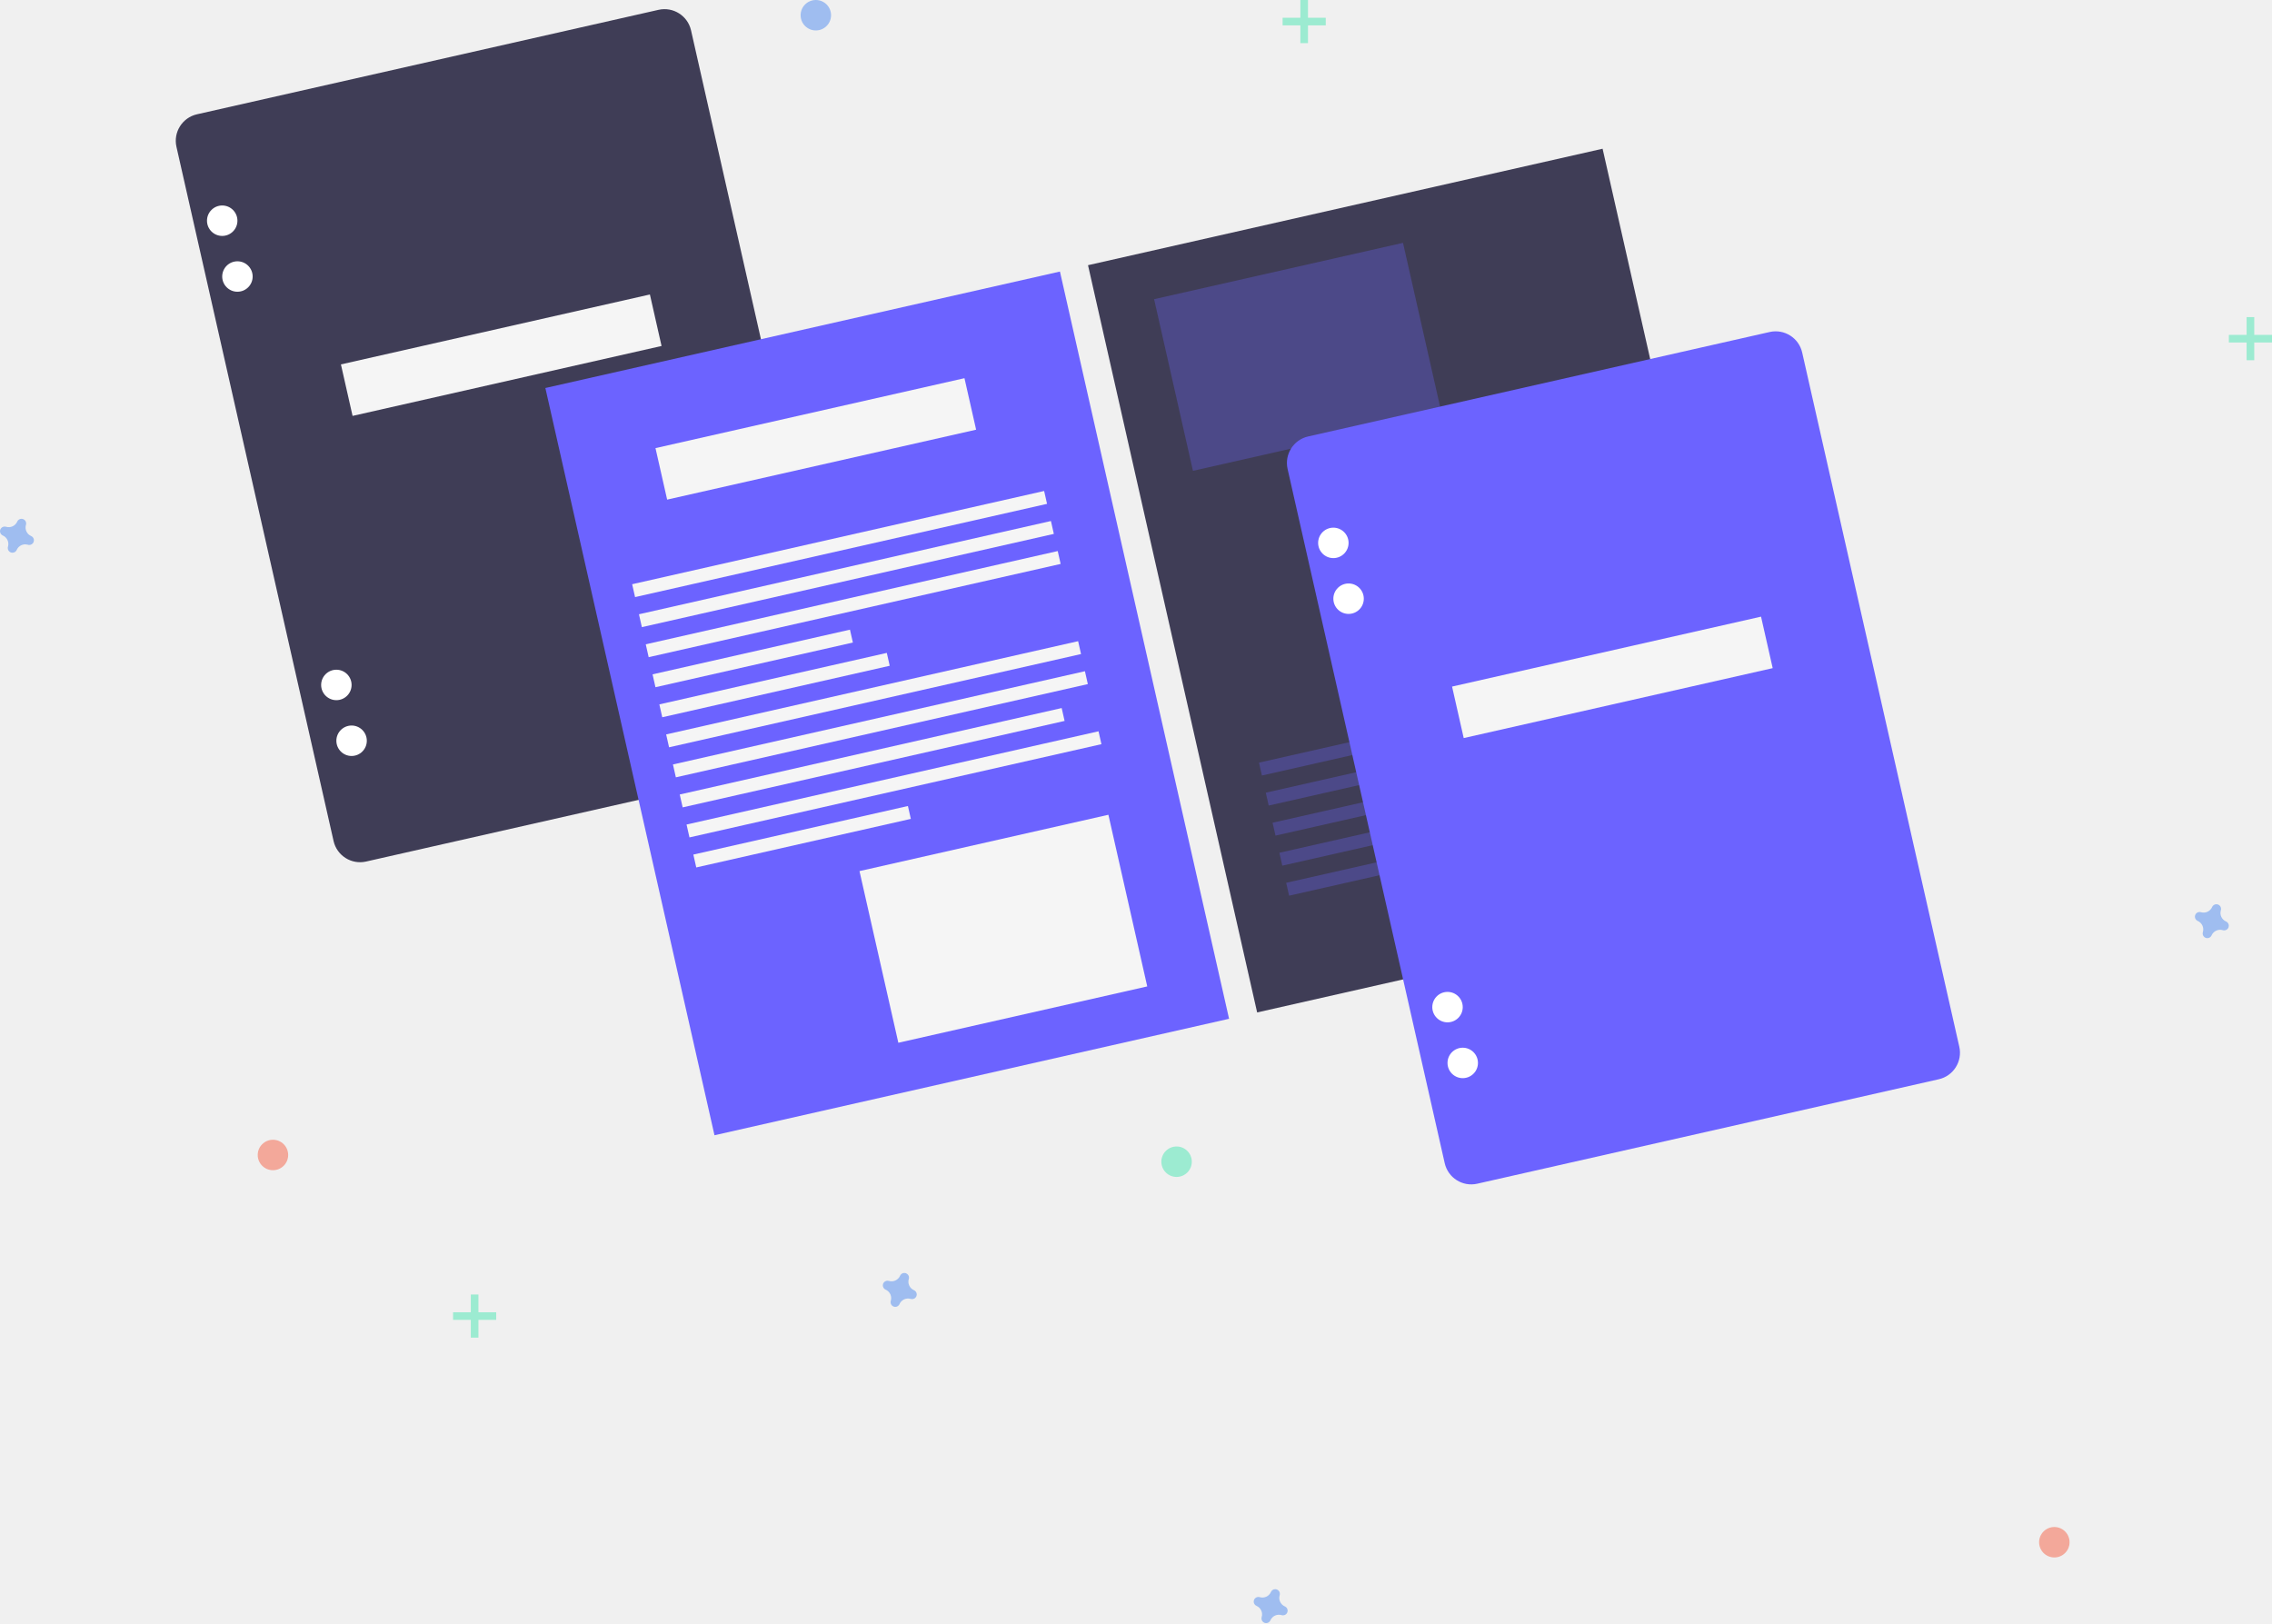
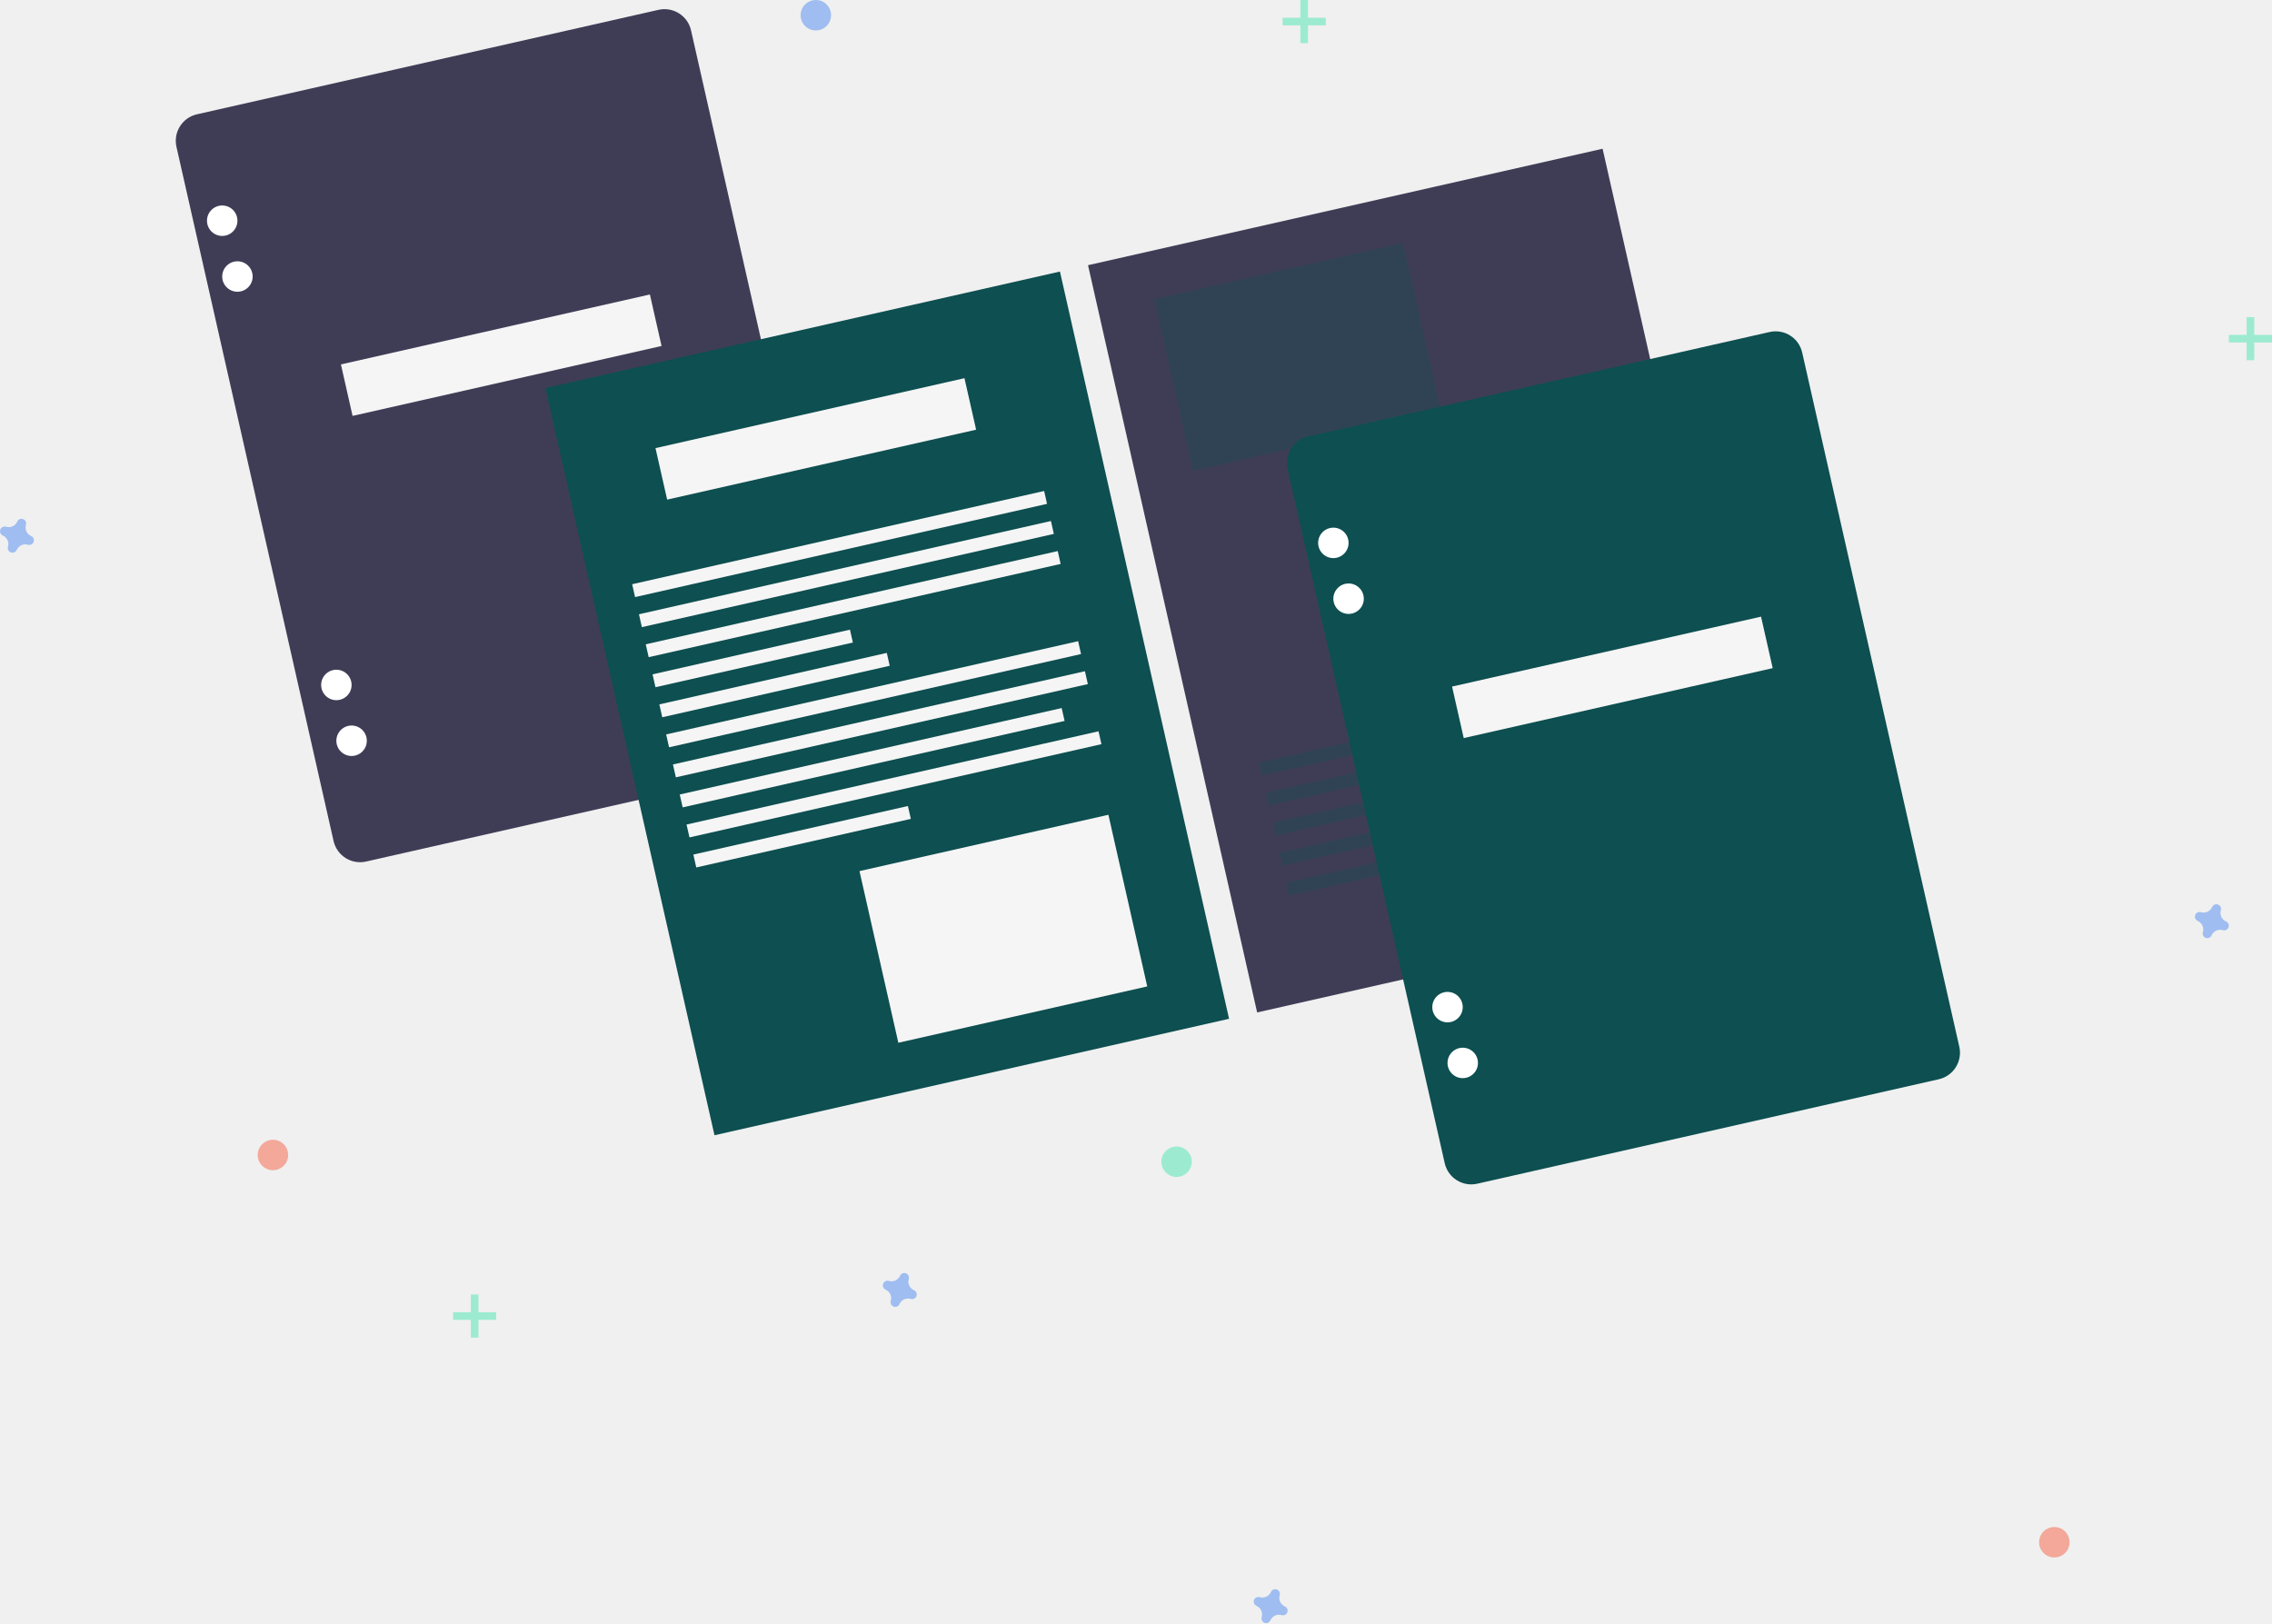
<svg xmlns="http://www.w3.org/2000/svg" width="1122.492" height="801.919" viewBox="0 0 1122.492 801.919">
  <g id="Group_39" data-name="Group 39" transform="translate(-0.005)">
    <rect id="Rectangle_20" data-name="Rectangle 20" width="260.662" height="378.524" rx="13.435" transform="translate(84.216 59.434) rotate(-12.753)" fill="#3f3d56" />
    <circle id="Ellipse_43" data-name="Ellipse 43" cx="7.52" cy="7.52" r="7.52" transform="translate(102.269 101.521)" fill="#fff" />
    <circle id="Ellipse_44" data-name="Ellipse 44" cx="7.52" cy="7.52" r="7.52" transform="translate(109.789 129.095)" fill="#fff" />
    <circle id="Ellipse_45" data-name="Ellipse 45" cx="7.52" cy="7.52" r="7.52" transform="translate(158.669 330.885)" fill="#fff" />
    <circle id="Ellipse_46" data-name="Ellipse 46" cx="7.52" cy="7.52" r="7.52" transform="translate(166.189 358.458)" fill="#fff" />
    <rect id="Rectangle_21" data-name="Rectangle 21" width="156.513" height="26.086" transform="translate(168.438 180.04) rotate(-12.753)" fill="#f5f5f5" />
-     <rect id="Rectangle_22" data-name="Rectangle 22" width="260.662" height="378.524" transform="translate(269.443 191.699) rotate(-12.753)" fill="#6c63ff" />
+     <rect id="Rectangle_22" data-name="Rectangle 22" width="260.662" height="378.524" transform="translate(269.443 191.699) rotate(-12.753)" fill="#0e4f51" />
    <rect id="Rectangle_23" data-name="Rectangle 23" width="260.662" height="378.524" transform="translate(537.543 131.023) rotate(-12.753)" fill="#3f3d56" />
    <rect id="Rectangle_24" data-name="Rectangle 24" width="156.513" height="26.086" transform="translate(323.853 221.399) rotate(-12.753)" fill="#f5f5f5" />
    <rect id="Rectangle_25" data-name="Rectangle 25" width="208.685" height="6.521" transform="translate(312.325 288.642) rotate(-12.753)" fill="#f5f5f5" />
    <rect id="Rectangle_26" data-name="Rectangle 26" width="208.685" height="6.521" transform="translate(315.684 303.483) rotate(-12.753)" fill="#f5f5f5" />
    <rect id="Rectangle_27" data-name="Rectangle 27" width="208.685" height="6.521" transform="translate(319.043 318.324) rotate(-12.753)" fill="#f5f5f5" />
    <rect id="Rectangle_28" data-name="Rectangle 28" width="99.995" height="6.521" transform="translate(322.403 333.166) rotate(-12.753)" fill="#f5f5f5" />
    <rect id="Rectangle_29" data-name="Rectangle 29" width="115.211" height="6.521" transform="translate(325.762 348.007) rotate(-12.753)" fill="#f5f5f5" />
    <rect id="Rectangle_30" data-name="Rectangle 30" width="208.685" height="6.521" transform="translate(329.12 362.848) rotate(-12.753)" fill="#f5f5f5" />
    <rect id="Rectangle_31" data-name="Rectangle 31" width="208.685" height="6.521" transform="translate(332.479 377.689) rotate(-12.753)" fill="#f5f5f5" />
    <rect id="Rectangle_32" data-name="Rectangle 32" width="193.468" height="6.521" transform="translate(335.838 392.531) rotate(-12.753)" fill="#f5f5f5" />
    <rect id="Rectangle_33" data-name="Rectangle 33" width="208.685" height="6.521" transform="translate(339.198 407.371) rotate(-12.753)" fill="#f5f5f5" />
    <rect id="Rectangle_34" data-name="Rectangle 34" width="108.69" height="6.521" transform="translate(342.556 422.213) rotate(-12.753)" fill="#f5f5f5" />
-     <rect id="Rectangle_35" data-name="Rectangle 35" width="115.211" height="6.521" transform="translate(622.017 376.795) rotate(-12.753)" fill="#6c63ff" opacity="0.3" />
-     <rect id="Rectangle_36" data-name="Rectangle 36" width="208.685" height="6.521" transform="translate(625.375 391.636) rotate(-12.753)" fill="#6c63ff" opacity="0.3" />
-     <rect id="Rectangle_37" data-name="Rectangle 37" width="208.685" height="6.521" transform="translate(628.734 406.477) rotate(-12.753)" fill="#6c63ff" opacity="0.3" />
-     <rect id="Rectangle_38" data-name="Rectangle 38" width="193.468" height="6.521" transform="translate(632.094 421.319) rotate(-12.753)" fill="#6c63ff" opacity="0.3" />
-     <rect id="Rectangle_39" data-name="Rectangle 39" width="208.685" height="6.521" transform="translate(635.452 436.159) rotate(-12.753)" fill="#6c63ff" opacity="0.3" />
+     <rect id="Rectangle_35" data-name="Rectangle 35" width="115.211" height="6.521" transform="translate(622.017 376.795) rotate(-12.753)" fill="#0e4f51" opacity="0.3" />
+     <rect id="Rectangle_36" data-name="Rectangle 36" width="208.685" height="6.521" transform="translate(625.375 391.636) rotate(-12.753)" fill="#0e4f51" opacity="0.3" />
+     <rect id="Rectangle_37" data-name="Rectangle 37" width="208.685" height="6.521" transform="translate(628.734 406.477) rotate(-12.753)" fill="#0e4f51" opacity="0.3" />
+     <rect id="Rectangle_38" data-name="Rectangle 38" width="193.468" height="6.521" transform="translate(632.094 421.319) rotate(-12.753)" fill="#0e4f51" opacity="0.3" />
+     <rect id="Rectangle_39" data-name="Rectangle 39" width="208.685" height="6.521" transform="translate(635.452 436.159) rotate(-12.753)" fill="#0e4f51" opacity="0.3" />
    <rect id="Rectangle_40" data-name="Rectangle 40" width="126.081" height="86.952" transform="translate(424.64 430.38) rotate(-12.753)" fill="#f5f5f5" />
-     <rect id="Rectangle_41" data-name="Rectangle 41" width="126.081" height="86.952" transform="translate(570.194 147.816) rotate(-12.753)" fill="#6c63ff" opacity="0.3" />
-     <rect id="Rectangle_42" data-name="Rectangle 42" width="126.081" height="86.952" transform="translate(690.553 236.472) rotate(-12.753)" fill="#6c63ff" opacity="0.3" />
+     <rect id="Rectangle_41" data-name="Rectangle 41" width="126.081" height="86.952" transform="translate(570.194 147.816) rotate(-12.753)" fill="#0e4f51" opacity="0.3" />
+     <rect id="Rectangle_42" data-name="Rectangle 42" width="126.081" height="86.952" transform="translate(690.553 236.472) rotate(-12.753)" fill="#0e4f51" opacity="0.3" />
    <g id="Group_36" data-name="Group 36" transform="translate(223.844 639.567)" opacity="0.5">
      <rect id="Rectangle_43" data-name="Rectangle 43" width="3.76" height="21.307" transform="translate(8.773)" fill="#47e6b1" />
      <rect id="Rectangle_44" data-name="Rectangle 44" width="3.76" height="21.307" transform="translate(21.307 8.774) rotate(90)" fill="#47e6b1" />
    </g>
    <g id="Group_37" data-name="Group 37" transform="translate(633.689)" opacity="0.5">
      <rect id="Rectangle_45" data-name="Rectangle 45" width="3.76" height="21.307" transform="translate(8.773)" fill="#47e6b1" />
      <rect id="Rectangle_46" data-name="Rectangle 46" width="3.76" height="21.307" transform="translate(21.307 8.774) rotate(90)" fill="#47e6b1" />
    </g>
    <g id="Group_38" data-name="Group 38" transform="translate(1101.189 156.669)" opacity="0.5">
      <rect id="Rectangle_47" data-name="Rectangle 47" width="3.76" height="21.307" transform="translate(8.773)" fill="#47e6b1" />
      <rect id="Rectangle_48" data-name="Rectangle 48" width="3.76" height="21.307" transform="translate(21.307 8.775) rotate(90)" fill="#47e6b1" />
    </g>
    <path id="Path_78" data-name="Path 78" d="M515.6,640.4a4.606,4.606,0,0,1-2.566-5.566,2.214,2.214,0,0,0,.1-.511h0a2.309,2.309,0,0,0-4.149-1.531h0a2.209,2.209,0,0,0-.256.453,4.606,4.606,0,0,1-5.566,2.566,2.218,2.218,0,0,0-.511-.1h0a2.309,2.309,0,0,0-1.531,4.149h0a2.213,2.213,0,0,0,.453.256,4.606,4.606,0,0,1,2.566,5.566,2.21,2.21,0,0,0-.1.511h0a2.309,2.309,0,0,0,4.149,1.531h0a2.214,2.214,0,0,0,.255-.453,4.606,4.606,0,0,1,5.566-2.566,2.213,2.213,0,0,0,.511.1h0a2.309,2.309,0,0,0,1.531-4.149h0A2.217,2.217,0,0,0,515.6,640.4Z" transform="translate(-64.035 -2.959)" fill="#4d8af0" opacity="0.5" />
    <path id="Path_79" data-name="Path 79" d="M661.8,765.054a4.606,4.606,0,0,1-2.566-5.566,2.212,2.212,0,0,0,.1-.511h0a2.309,2.309,0,0,0-4.149-1.531h0a2.212,2.212,0,0,0-.256.454,4.606,4.606,0,0,1-5.566,2.566,2.222,2.222,0,0,0-.511-.1h0a2.309,2.309,0,0,0-1.531,4.149h0a2.206,2.206,0,0,0,.453.256,4.606,4.606,0,0,1,2.566,5.566,2.213,2.213,0,0,0-.1.511h0a2.309,2.309,0,0,0,4.149,1.531h0a2.218,2.218,0,0,0,.255-.454,4.606,4.606,0,0,1,5.566-2.566,2.219,2.219,0,0,0,.511.1h0a2.309,2.309,0,0,0,1.531-4.149h0A2.208,2.208,0,0,0,661.8,765.054Z" transform="translate(-26.996 28.621)" fill="#4d8af0" opacity="0.5" />
    <path id="Path_80" data-name="Path 80" d="M167.6,343.117a4.606,4.606,0,0,1-2.566-5.566,2.213,2.213,0,0,0,.1-.511h0a2.309,2.309,0,0,0-4.149-1.531h0a2.213,2.213,0,0,0-.256.453,4.605,4.605,0,0,1-5.566,2.566,2.214,2.214,0,0,0-.511-.1h0a2.309,2.309,0,0,0-1.531,4.149h0a2.214,2.214,0,0,0,.453.256,4.605,4.605,0,0,1,2.566,5.566,2.213,2.213,0,0,0-.1.511h0a2.309,2.309,0,0,0,4.149,1.531h0a2.213,2.213,0,0,0,.256-.453,4.605,4.605,0,0,1,5.566-2.566,2.213,2.213,0,0,0,.511.1h0a2.309,2.309,0,0,0,1.531-4.149h0a2.215,2.215,0,0,0-.453-.256Z" transform="translate(-152.201 -78.277)" fill="#4d8af0" opacity="0.5" />
    <path id="Path_81" data-name="Path 81" d="M1032.8,495.054a4.606,4.606,0,0,1-2.566-5.566,2.2,2.2,0,0,0,.1-.511h0a2.309,2.309,0,0,0-4.149-1.531h0a2.213,2.213,0,0,0-.255.453,4.605,4.605,0,0,1-5.566,2.566,2.211,2.211,0,0,0-.511-.1h0a2.309,2.309,0,0,0-1.531,4.149h0a2.207,2.207,0,0,0,.453.255,4.606,4.606,0,0,1,2.566,5.566,2.214,2.214,0,0,0-.1.511h0a2.309,2.309,0,0,0,4.149,1.531h0a2.213,2.213,0,0,0,.256-.453,4.606,4.606,0,0,1,5.566-2.566,2.213,2.213,0,0,0,.511.1h0a2.309,2.309,0,0,0,1.531-4.149h0a2.217,2.217,0,0,0-.454-.255Z" transform="translate(66.998 -39.784)" fill="#4d8af0" opacity="0.5" />
    <circle id="Ellipse_47" data-name="Ellipse 47" cx="7.52" cy="7.52" r="7.52" transform="translate(127.336 563.113)" fill="#f55f44" opacity="0.5" />
    <circle id="Ellipse_48" data-name="Ellipse 48" cx="7.52" cy="7.52" r="7.52" transform="translate(395.553)" fill="#4d8af0" opacity="0.5" />
    <circle id="Ellipse_49" data-name="Ellipse 49" cx="7.52" cy="7.52" r="7.52" transform="translate(573.778 566.436)" fill="#47e6b1" opacity="0.5" />
    <circle id="Ellipse_50" data-name="Ellipse 50" cx="7.52" cy="7.52" r="7.52" transform="translate(1007.437 754.438)" fill="#f55f44" opacity="0.5" />
-     <rect id="Rectangle_49" data-name="Rectangle 49" width="260.662" height="378.524" rx="13.435" transform="translate(633.182 218.607) rotate(-12.753)" fill="#6c63ff" />
+     <rect id="Rectangle_49" data-name="Rectangle 49" width="260.662" height="378.524" rx="13.435" transform="translate(633.182 218.607) rotate(-12.753)" fill="#0e4f51" />
    <circle id="Ellipse_51" data-name="Ellipse 51" cx="7.52" cy="7.52" r="7.52" transform="translate(651.236 260.697)" fill="#fff" />
    <circle id="Ellipse_52" data-name="Ellipse 52" cx="7.52" cy="7.52" r="7.52" transform="translate(658.756 288.271)" fill="#fff" />
    <circle id="Ellipse_53" data-name="Ellipse 53" cx="7.52" cy="7.52" r="7.52" transform="translate(707.637 490.06)" fill="#fff" />
    <circle id="Ellipse_54" data-name="Ellipse 54" cx="7.52" cy="7.52" r="7.52" transform="translate(715.157 517.634)" fill="#fff" />
    <rect id="Rectangle_50" data-name="Rectangle 50" width="156.513" height="26.086" transform="translate(717.404 339.212) rotate(-12.753)" fill="#f5f5f5" />
  </g>
</svg>
